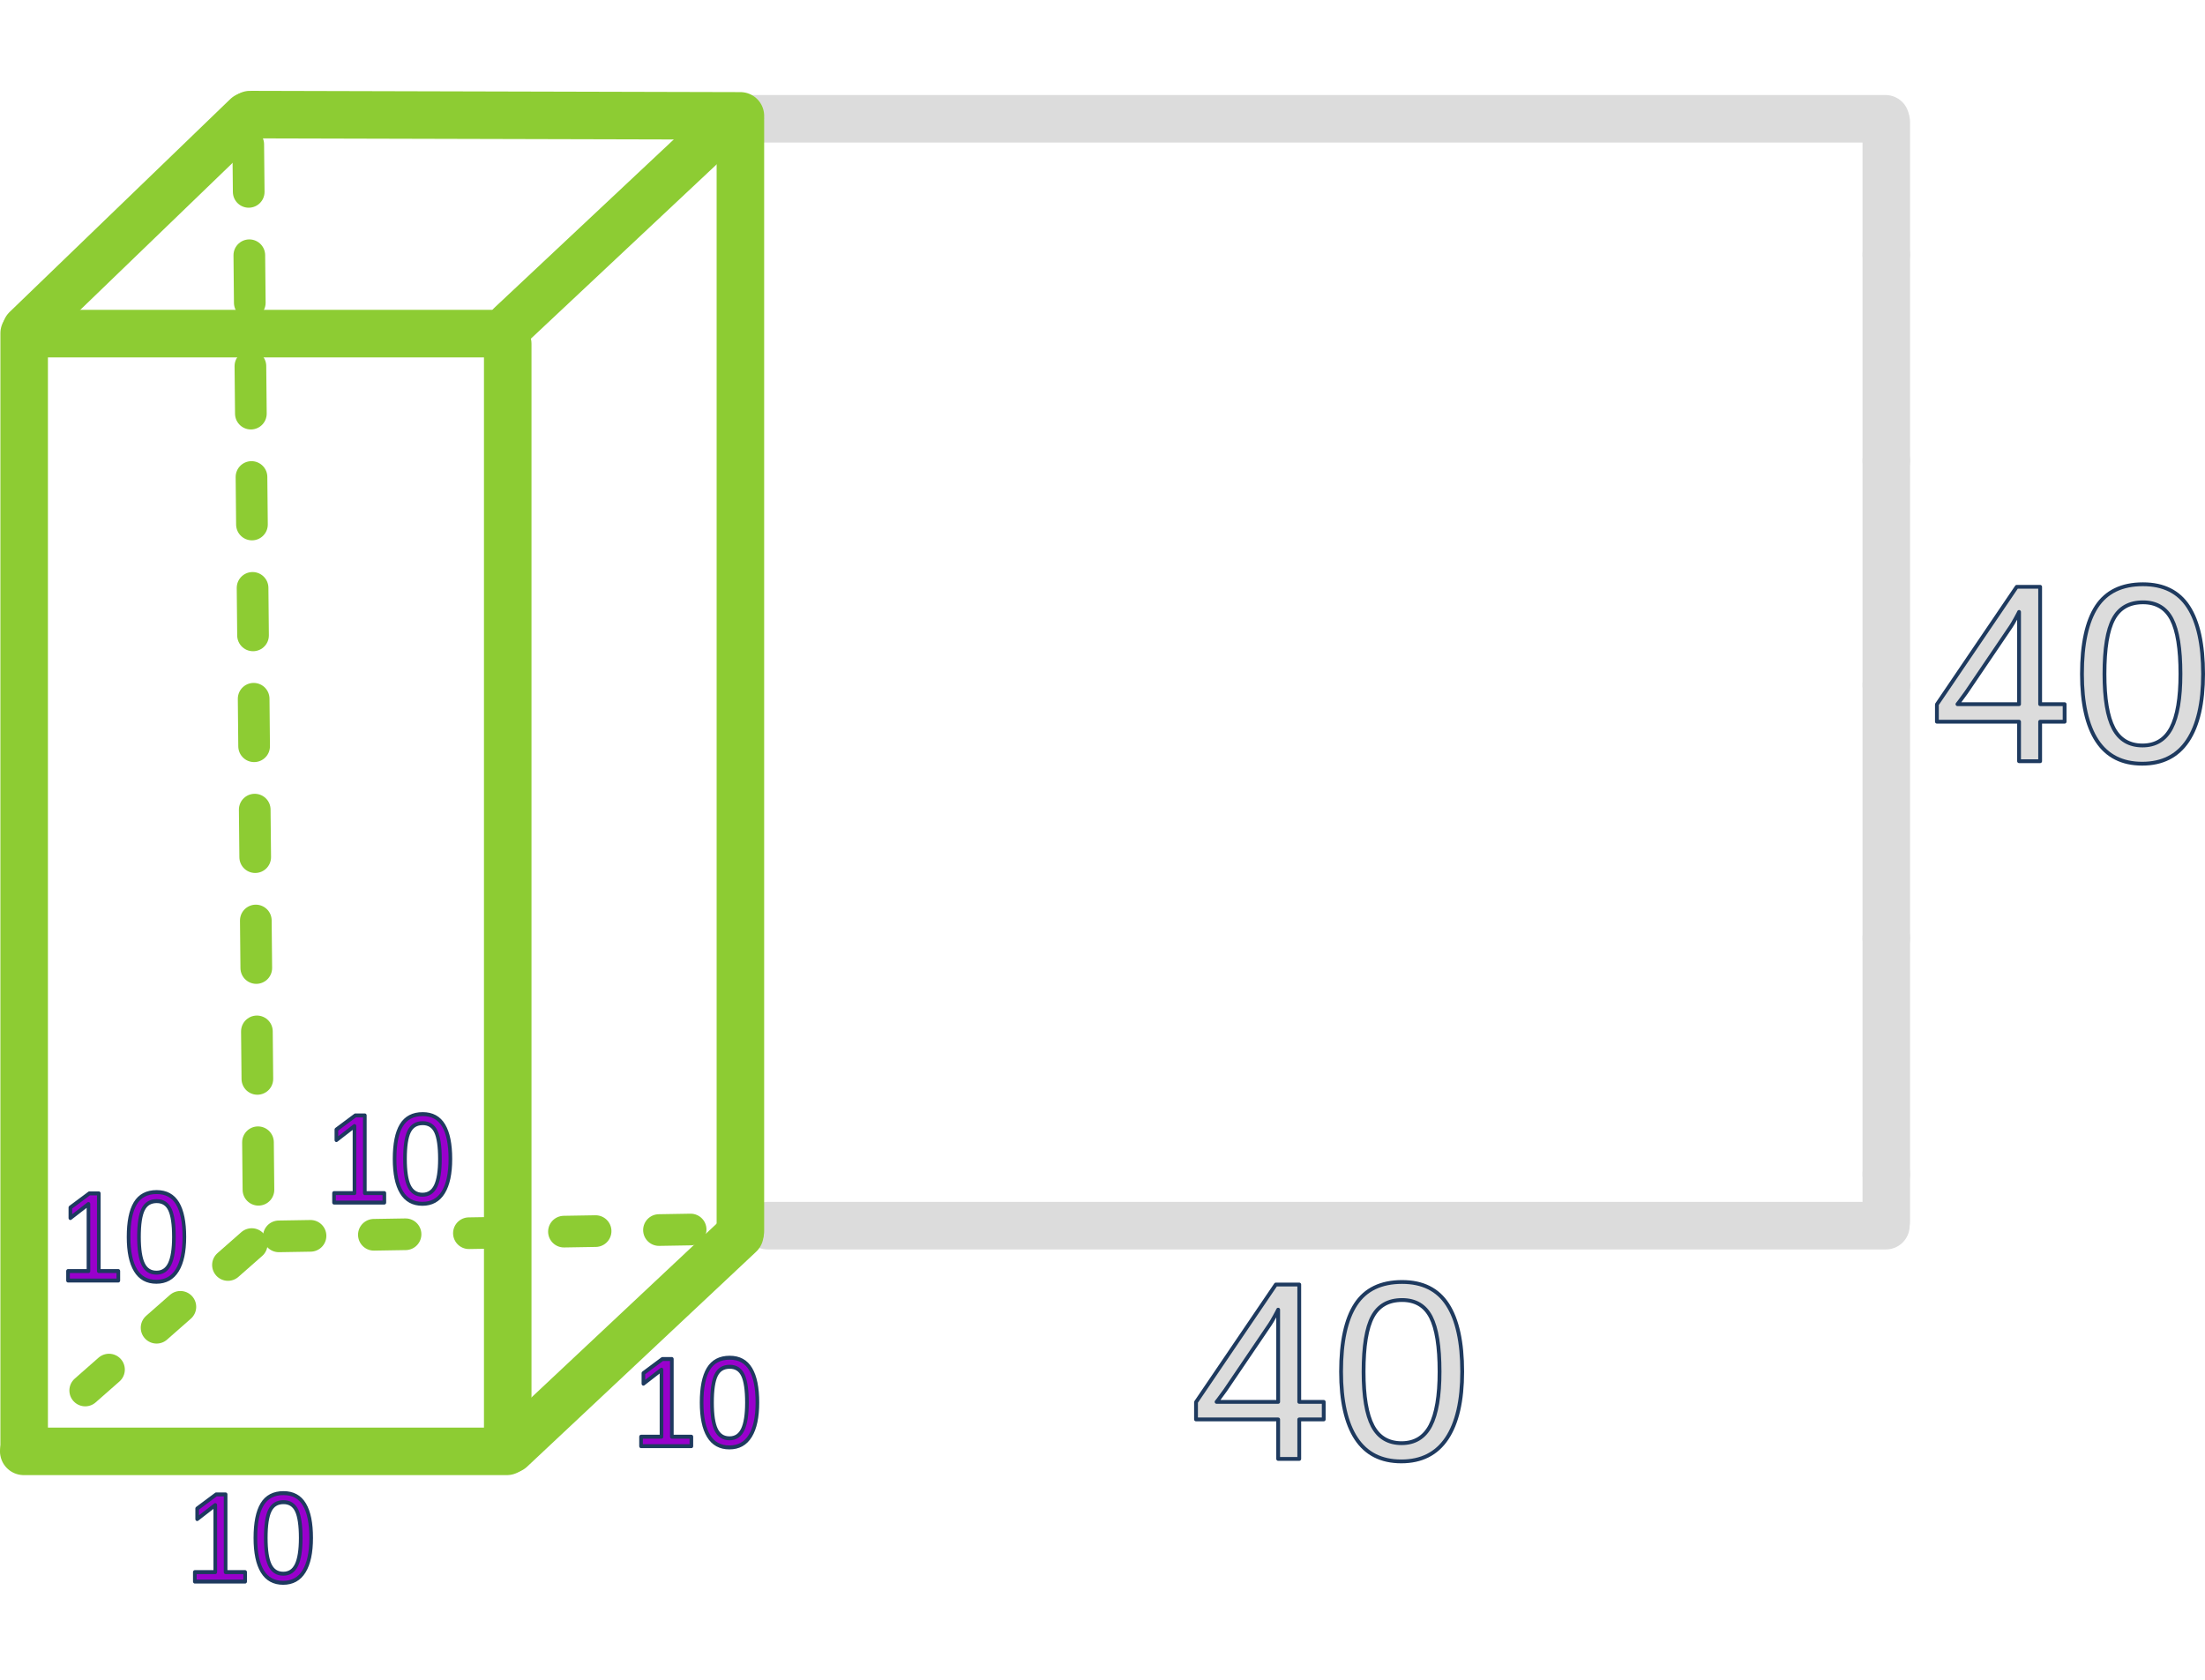
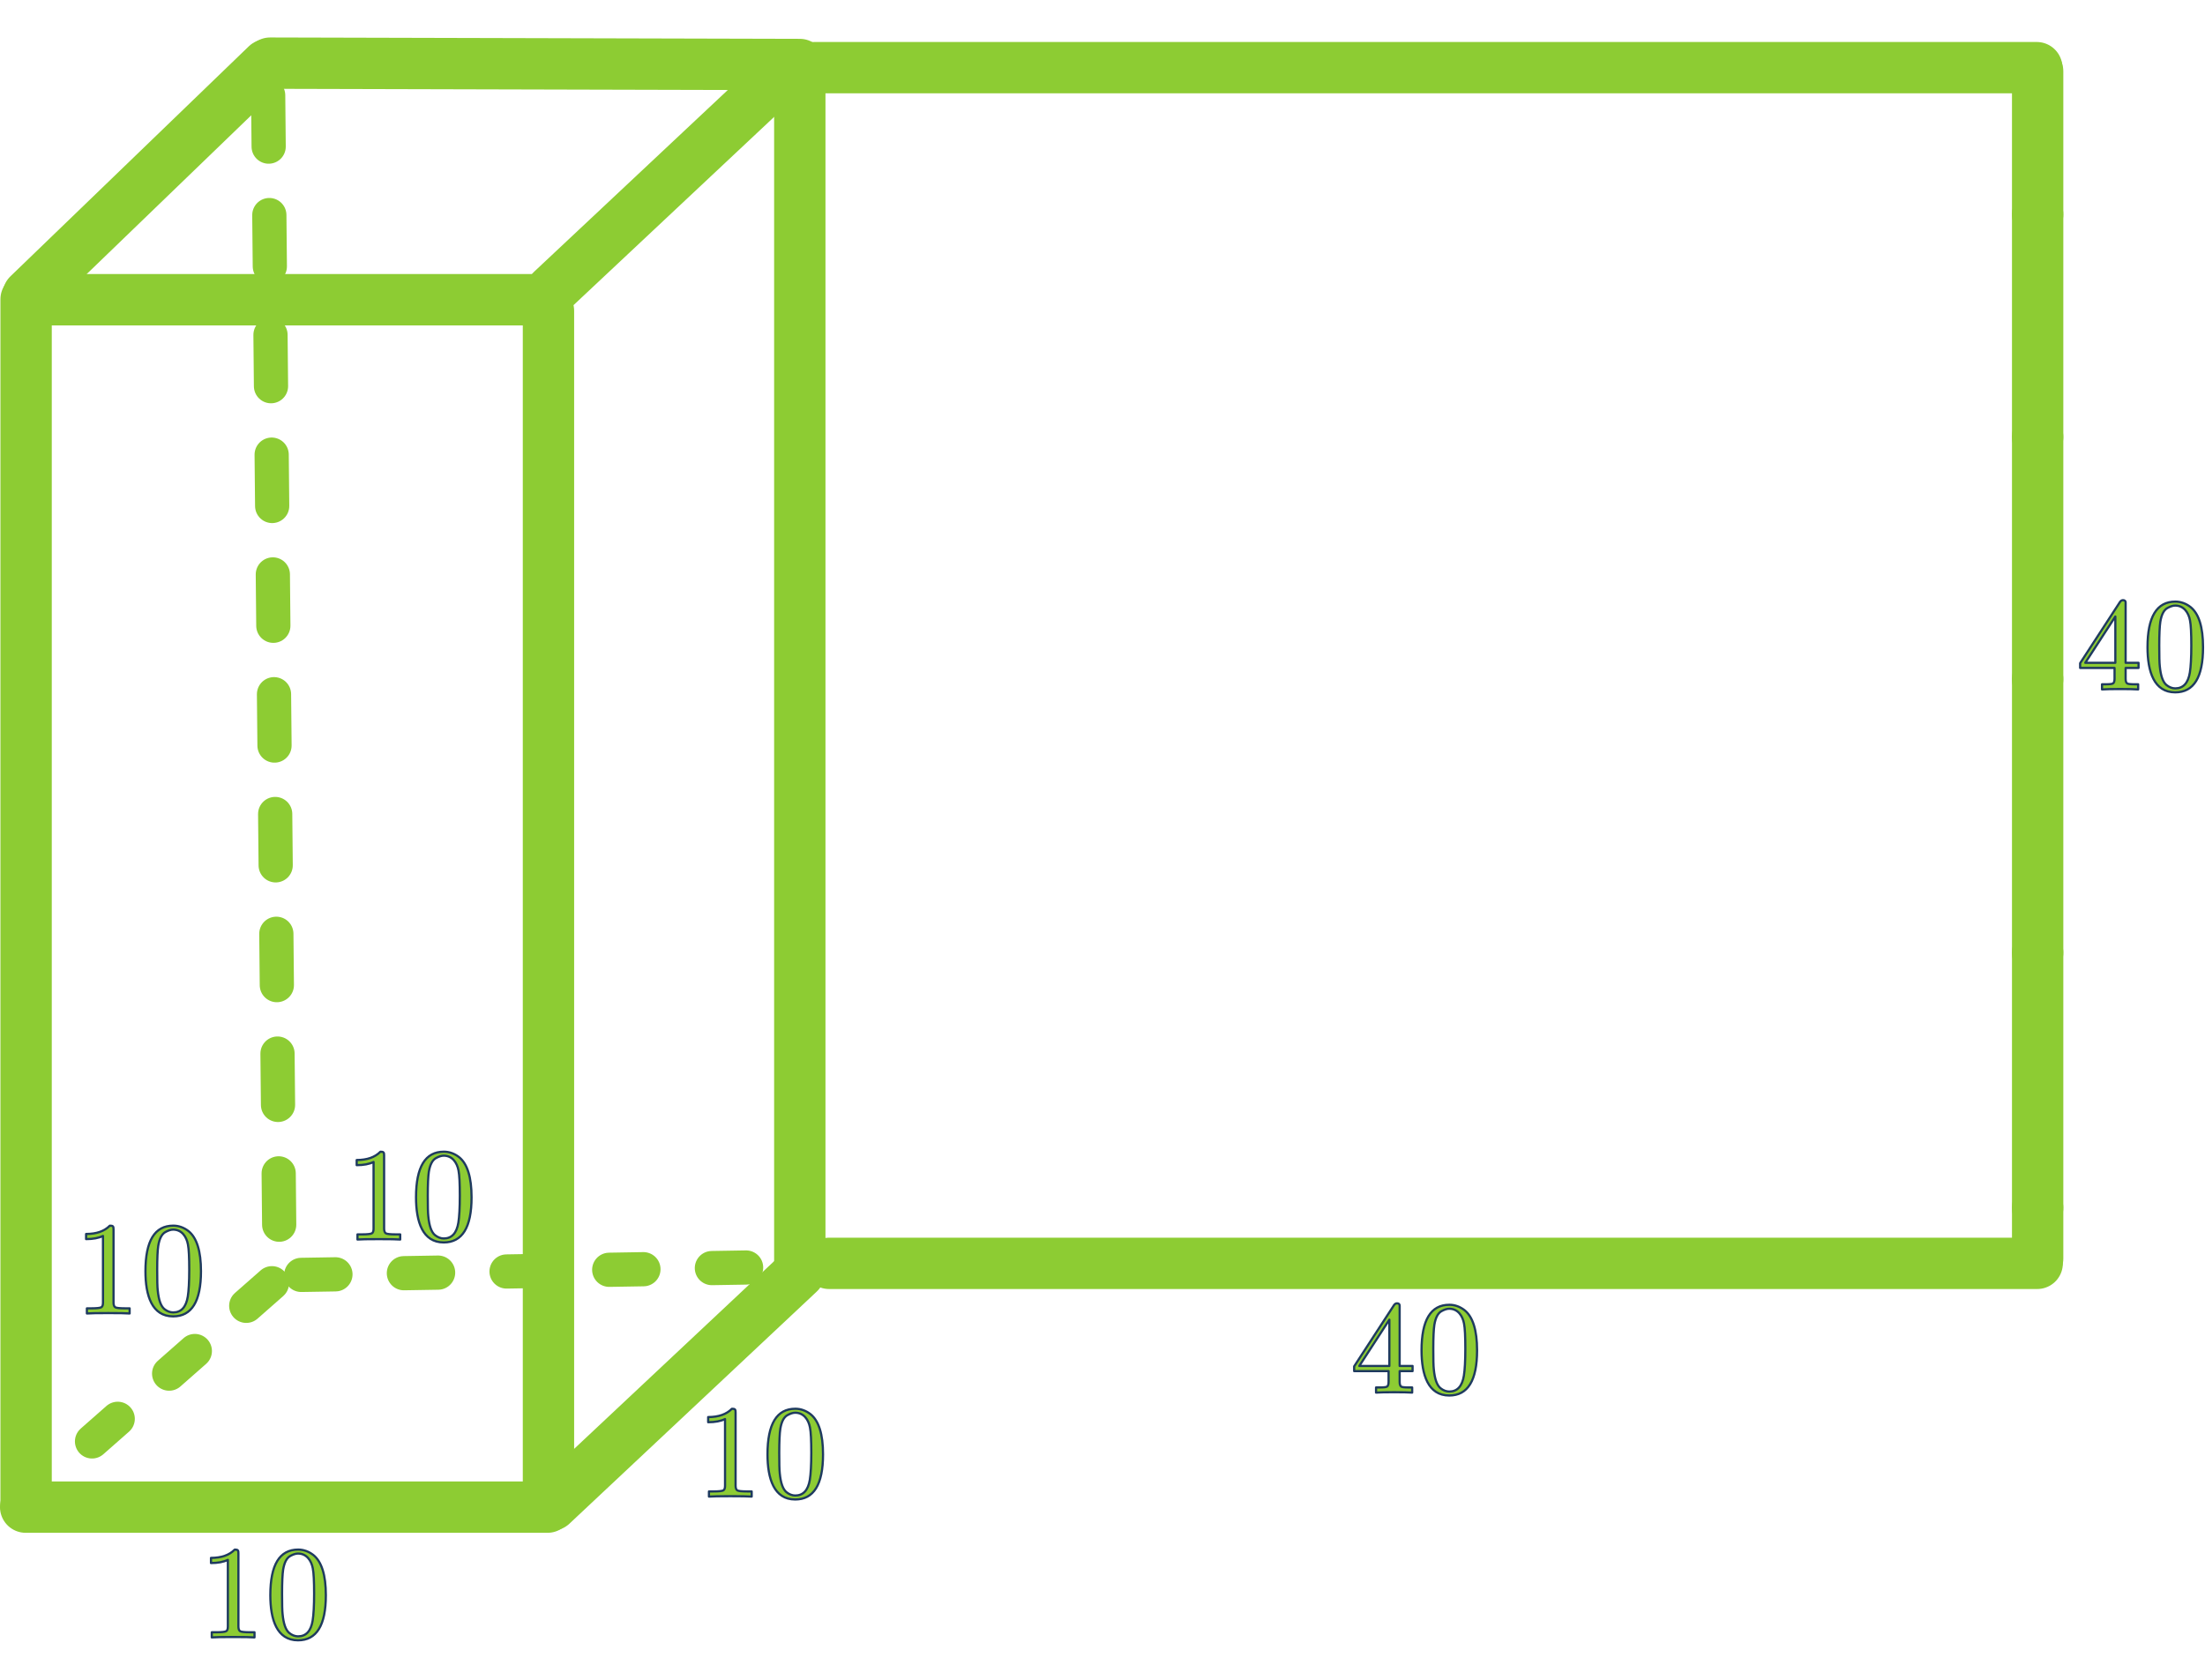
- <svg xmlns="http://www.w3.org/2000/svg" width="256" height="195" viewBox="0 0 580 394" version="1.1" xml:space="preserve" style="fill-rule:evenodd;clip-rule:evenodd;stroke-linecap:round;stroke-linejoin:round;stroke-miterlimit:1.5;">
-   <path d="M201.885,298.542l294.176,0" style="fill:none;stroke:#dcdcdc;stroke-width:12.5px;" />
+ <svg xmlns="http://www.w3.org/2000/svg" width="256" height="195" viewBox="0 0 999 727" version="1.1" xml:space="preserve" style="fill-rule:evenodd;clip-rule:evenodd;stroke-linecap:round;stroke-linejoin:round;stroke-miterlimit:1.5;">
+   <path d="M375.629,555.469l547.345,0" style="fill:none;stroke:#8dcc33;stroke-width:23.26px;" />
+   <path d="M13.065,118.833l235.002,0" style="fill:none;stroke:#8dcc33;stroke-width:23.26px;" />
+   <path d="M368.904,13.679l553.87,0" style="fill:none;stroke:#8dcc33;stroke-width:23.26px;" />
+   <path d="M11.828,118.612l-0,546.575" style="fill:none;stroke:#8dcc33;stroke-width:23.26px;" />
+   <path d="M121.492,26.195l5.167,529.297" style="fill:none;stroke:#8dcc33;stroke-width:15.5px;stroke-dasharray:23.26,31.02,0,0,0,0;" />
+   <path d="M362.357,14.63l-0,543.426" style="fill:none;stroke:#8dcc33;stroke-width:23.26px;" />
+   <path d="M248.488,123.859l-0,535.918" style="fill:none;stroke:#8dcc33;stroke-width:23.26px;" />
  <g>
-     <g transform="matrix(0.920596,-3.72976e-48,-5.59463e-48,1,-177.295,0)">
-       <g transform="matrix(33.3333,0,0,33.3333,282.799,392.166)">
-             </g>
-       <text x="245.722px" y="392.166px" style="font-family:'ArialMT', 'Arial', sans-serif;font-size:33.333px;fill:#90c;stroke:#1e3a5f;stroke-width:1.04px;stroke-linecap:butt;stroke-miterlimit:2;">10</text>
-     </g>
-     <g transform="matrix(0.920596,-5.59463e-48,-8.08114e-48,1,-179.943,0)">
-       <g transform="matrix(33.3333,0,0,33.3333,249.443,312.967)">
-             </g>
-       <text x="212.366px" y="312.967px" style="font-family:'ArialMT', 'Arial', sans-serif;font-size:33.333px;fill:#90c;stroke:#1e3a5f;stroke-width:1.04px;stroke-linecap:butt;stroke-miterlimit:2;">10</text>
-     </g>
-     <g transform="matrix(0.920596,-6.83789e-48,-9.32439e-48,1,-174.387,0)">
-       <g transform="matrix(33.3333,0,0,33.3333,319.416,292.462)">
-             </g>
-       <text x="282.339px" y="292.462px" style="font-family:'ArialMT', 'Arial', sans-serif;font-size:33.333px;fill:#90c;stroke:#1e3a5f;stroke-width:1.04px;stroke-linecap:butt;stroke-miterlimit:2;">10</text>
-     </g>
-     <g transform="matrix(0.920596,-7.45951e-48,-1.05676e-47,1,-167.975,4.54747e-13)">
-       <g transform="matrix(33.3333,0,0,33.3333,400.173,356.545)">
-             </g>
-       <text x="363.097px" y="356.545px" style="font-family:'ArialMT', 'Arial', sans-serif;font-size:33.333px;fill:#90c;stroke:#1e3a5f;stroke-width:1.04px;stroke-linecap:butt;stroke-miterlimit:2;">10</text>
-     </g>
+     <path d="M923.179,15.305l0,64.878" style="fill:none;stroke:#8dcc33;stroke-width:23.26px;" />
+     <path d="M923.179,80.183l0,100.852" style="fill:none;stroke:#8dcc33;stroke-width:23.26px;" />
+     <path d="M923.179,181.035l0,109.726" style="fill:none;stroke:#8dcc33;stroke-width:23.26px;" />
+     <path d="M923.179,290.761l0,123.952" style="fill:none;stroke:#8dcc33;stroke-width:23.26px;" />
+     <path d="M923.179,414.713l0,115.566" style="fill:none;stroke:#8dcc33;stroke-width:23.26px;" />
  </g>
-   <path d="M7.022,63.868l126.304,0" style="fill:none;stroke:#8dcc33;stroke-width:12.5px;" />
-   <path d="M198.271,7.352l297.682,0" style="fill:none;stroke:#dcdcdc;stroke-width:12.5px;" />
-   <path d="M6.357,63.749l-0,293.762" style="fill:none;stroke:#8dcc33;stroke-width:12.5px;" />
-   <path d="M65.297,14.079l2.777,284.475" style="fill:none;stroke:#8dcc33;stroke-width:8.33px;stroke-dasharray:12.5,16.67,0,0,0,0;" />
-   <path d="M194.752,7.863l-0,292.069" style="fill:none;stroke:#8dcc33;stroke-width:12.5px;" />
-   <path d="M133.552,66.569l-0,288.034" style="fill:none;stroke:#8dcc33;stroke-width:12.5px;" />
+   <path d="M923.179,530.279l0,23.011" style="fill:none;stroke:#8dcc33;stroke-width:23.26px;" />
+   <path d="M120.77,12.407l-107.975,104.192" style="fill:none;stroke:#8dcc33;stroke-width:23.26px;" />
+   <path d="M123.204,564.475l-95.907,84.337" style="fill:none;stroke:#8dcc33;stroke-width:15.5px;stroke-dasharray:15.5,31.02,0,0,0,0;" />
+   <path d="M362.067,559.788l-112.044,105.161" style="fill:none;stroke:#8dcc33;stroke-width:23.26px;" />
+   <path d="M358.068,13.164l-108.086,101.425" style="fill:none;stroke:#8dcc33;stroke-width:23.26px;" />
+   <path d="M11.629,665.93l236.438,-0" style="fill:none;stroke:#8dcc33;stroke-width:23.26px;" />
+   <path d="M122.374,11.629l239.985,0.621" style="fill:none;stroke:#8dcc33;stroke-width:23.26px;" />
+   <path d="M136.474,560.699l225.885,-3.752" style="fill:none;stroke:#8dcc33;stroke-width:15.5px;stroke-dasharray:15.5,31.02,0,0,0,0;" />
  <g>
-     <g>
-       <path d="M496.171,8.226l0,34.869" style="fill:none;stroke:#dcdcdc;stroke-width:12.5px;" />
-       <path d="M496.171,43.095l0,54.204" style="fill:none;stroke:#dcdcdc;stroke-width:12.5px;" />
-       <path d="M496.171,97.299l0,58.973" style="fill:none;stroke:#dcdcdc;stroke-width:12.5px;" />
-       <path d="M496.171,156.272l0,66.619" style="fill:none;stroke:#dcdcdc;stroke-width:12.5px;" />
-       <path d="M496.171,222.891l0,62.112" style="fill:none;stroke:#dcdcdc;stroke-width:12.5px;" />
-     </g>
-     <path d="M496.171,285.003l0,12.368" style="fill:none;stroke:#dcdcdc;stroke-width:12.5px;" />
+     <path id="MJX-399-NCM-N-31" d="M172.355,504.879c-2.45,2.51 -6.035,3.765 -10.755,3.765l0,2.33c3.107,-0 5.676,-0.478 7.648,-1.434l0,30.234c0,1.075 -0.239,1.792 -0.777,2.091c-0.537,0.299 -2.031,0.478 -4.421,0.478l-2.091,-0l-0,2.33c1.493,-0.119 4.72,-0.179 9.679,-0.179c4.959,-0 8.186,0.06 9.68,0.179l-0,-2.33l-2.092,-0c-2.449,-0 -3.943,-0.179 -4.421,-0.478c-0.478,-0.299 -0.777,-1.016 -0.777,-2.091l0,-33.102c0,-1.434 -0.119,-1.793 -1.673,-1.793Z" style="fill:#8dcc33;fill-rule:nonzero;stroke:#1e3a5f;stroke-width:1px;stroke-linecap:butt;stroke-miterlimit:2;" />
+     <path id="MJX-399-NCM-N-30" d="M201.035,545.988c8.425,-0 12.608,-6.812 12.608,-20.435c-0,-9.142 -1.912,-15.236 -5.677,-18.224c-2.091,-1.613 -4.421,-2.45 -6.871,-2.45c-8.425,0 -12.607,6.872 -12.607,20.674c-0,10.994 2.928,20.435 12.547,20.435m6.692,-32.624c0.419,2.091 0.598,5.915 0.598,11.472c-0,5.497 -0.239,9.56 -0.657,12.189c-0.777,4.78 -2.988,7.17 -6.633,7.17c-1.374,0 -2.748,-0.538 -4.003,-1.553c-1.613,-1.375 -2.569,-4.183 -2.987,-8.485c-0.18,-1.494 -0.239,-4.601 -0.239,-9.321c-0,-5.198 0.179,-8.843 0.478,-10.815c0.537,-3.286 1.613,-5.377 3.286,-6.274c1.314,-0.717 2.45,-1.075 3.465,-1.075c3.884,-0 6.035,3.167 6.692,6.692Z" style="fill:#8dcc33;fill-rule:nonzero;stroke:#1e3a5f;stroke-width:1px;stroke-linecap:butt;stroke-miterlimit:2;" />
  </g>
-   <path d="M64.909,6.668l-58.032,55.999" style="fill:none;stroke:#8dcc33;stroke-width:12.5px;" />
-   <path d="M66.217,303.382l-51.546,45.328" style="fill:none;stroke:#8dcc33;stroke-width:8.33px;stroke-dasharray:8.33,16.67,0,0,0,0;" />
-   <g transform="matrix(66.6667,0,0,66.6667,387.222,359.9)">
-     </g>
-   <text x="313.068px" y="359.9px" style="font-family:'ArialMT', 'Arial', sans-serif;font-size:66.667px;fill:#dcdcdc;stroke:#1e3a5f;stroke-width:1px;stroke-linecap:butt;stroke-miterlimit:2;">40</text>
-   <g transform="matrix(66.6667,0,0,66.6667,582.104,176.35)">
-     </g>
-   <text x="507.95px" y="176.35px" style="font-family:'ArialMT', 'Arial', sans-serif;font-size:66.667px;fill:#dcdcdc;stroke:#1e3a5f;stroke-width:1px;stroke-linecap:butt;stroke-miterlimit:2;">40</text>
-   <path d="M194.596,300.863l-60.219,56.52" style="fill:none;stroke:#8dcc33;stroke-width:12.5px;" />
-   <path d="M192.447,7.075l-58.092,54.512" style="fill:none;stroke:#8dcc33;stroke-width:12.5px;" />
-   <path d="M6.25,357.91l127.076,-0" style="fill:none;stroke:#8dcc33;stroke-width:12.5px;" />
-   <path d="M291.837,-759.632c-3.449,-0 -6.25,-2.801 -6.25,-6.25c-0,-3.45 2.801,-6.25 6.25,-6.25l9.846,-0c3.45,-0 6.25,2.8 6.25,6.25c0,3.449 -2.8,6.25 -6.25,6.25l-9.846,-0Zm36.102,-0c-3.449,-0 -6.25,-2.801 -6.25,-6.25c-0,-3.45 2.801,-6.25 6.25,-6.25l19.692,-0c3.45,-0 6.25,2.8 6.25,6.25c0,3.449 -2.8,6.25 -6.25,6.25l-19.692,-0Zm45.949,-0c-3.45,-0 -6.25,-2.801 -6.25,-6.25c-0,-3.45 2.8,-6.25 6.25,-6.25l19.692,-0c3.449,-0 6.25,2.8 6.25,6.25c-0,3.449 -2.801,6.25 -6.25,6.25l-19.692,-0Zm45.947,-0c-3.449,-0 -6.25,-2.801 -6.25,-6.25c0,-3.45 2.801,-6.25 6.25,-6.25l19.692,-0c3.45,-0 6.25,2.8 6.25,6.25c0,3.449 -2.8,6.25 -6.25,6.25l-19.692,-0Zm45.949,-0c-3.45,-0 -6.25,-2.801 -6.25,-6.25c-0,-3.45 2.8,-6.25 6.25,-6.25l19.692,-0c3.45,-0 6.25,2.8 6.25,6.25c0,3.449 -2.8,6.25 -6.25,6.25l-19.692,-0Zm45.949,-0c-3.45,-0 -6.25,-2.801 -6.25,-6.25c-0,-3.45 2.8,-6.25 6.25,-6.25l19.692,-0c3.45,-0 6.25,2.8 6.25,6.25c0,3.449 -2.8,6.25 -6.25,6.25l-19.692,-0Zm45.948,-0c-3.45,-0 -6.25,-2.801 -6.25,-6.25c-0,-3.45 2.8,-6.25 6.25,-6.25l19.692,-0c3.45,-0 6.25,2.8 6.25,6.25c0,3.449 -2.8,6.25 -6.25,6.25l-19.692,-0Zm45.949,-0c-3.45,-0 -6.25,-2.801 -6.25,-6.25c-0,-3.45 2.8,-6.25 6.25,-6.25l19.691,-0c3.45,-0 6.25,2.8 6.25,6.25c0,3.449 -2.8,6.25 -6.25,6.25l-19.691,-0Zm45.948,-0c-3.45,-0 -6.25,-2.801 -6.25,-6.25c-0,-3.45 2.8,-6.25 6.25,-6.25l19.692,-0c3.449,-0 6.25,2.8 6.25,6.25c-0,3.449 -2.801,6.25 -6.25,6.25l-19.692,-0Zm45.949,-0c-3.45,-0 -6.25,-2.801 -6.25,-6.25c-0,-3.45 2.8,-6.25 6.25,-6.25l19.692,-0c3.449,-0 6.25,2.8 6.25,6.25c-0,3.449 -2.801,6.25 -6.25,6.25l-19.692,-0Zm45.948,-0c-3.449,-0 -6.25,-2.801 -6.25,-6.25c0,-3.45 2.801,-6.25 6.25,-6.25l19.693,-0c3.449,-0 6.25,2.8 6.25,6.25c-0,3.449 -2.801,6.25 -6.25,6.25l-19.693,-0Zm45.948,-0c-3.449,-0 -6.25,-2.801 -6.25,-6.25c0,-3.45 2.801,-6.25 6.25,-6.25l19.693,-0c3.449,-0 6.25,2.8 6.25,6.25c-0,3.449 -2.801,6.25 -6.25,6.25l-19.693,-0Zm45.948,-0c-3.45,-0 -6.25,-2.801 -6.25,-6.25c-0,-3.45 2.8,-6.25 6.25,-6.25l19.692,-0c3.449,-0 6.25,2.8 6.25,6.25c-0,3.449 -2.801,6.25 -6.25,6.25l-19.692,-0Zm45.948,-0c-3.449,-0 -6.25,-2.801 -6.25,-6.25c0,-3.45 2.801,-6.25 6.25,-6.25l19.692,-0c3.45,-0 6.25,2.8 6.25,6.25c0,3.449 -2.8,6.25 -6.25,6.25l-19.692,-0Zm45.949,-0c-3.45,-0 -6.25,-2.801 -6.25,-6.25c-0,-3.45 2.8,-6.25 6.25,-6.25l19.692,-0c3.45,-0 6.25,2.8 6.25,6.25c0,3.449 -2.8,6.25 -6.25,6.25l-19.692,-0Zm45.948,-0c-3.449,-0 -6.25,-2.801 -6.25,-6.25c0,-3.45 2.801,-6.25 6.25,-6.25l19.692,-0c3.45,-0 6.25,2.8 6.25,6.25c0,3.449 -2.8,6.25 -6.25,6.25l-19.692,-0Zm45.948,-0c-3.449,-0 -6.25,-2.801 -6.25,-6.25c0,-3.45 2.801,-6.25 6.25,-6.25l19.692,-0c3.45,-0 6.25,2.8 6.25,6.25c0,3.449 -2.8,6.25 -6.25,6.25l-19.692,-0Zm45.949,-0c-3.449,-0 -6.25,-2.801 -6.25,-6.25c0,-3.45 2.801,-6.25 6.25,-6.25l9.846,-0c3.45,-0 6.25,2.8 6.25,6.25c0,3.449 -2.8,6.25 -6.25,6.25l-9.846,-0Z" style="fill:#8dcc33;" />
-   <path d="M65.771,6.25l128.982,0.334" style="fill:none;stroke:#8dcc33;stroke-width:12.5px;" />
-   <path d="M73.349,301.353l121.404,-2.017" style="fill:none;stroke:#8dcc33;stroke-width:8.33px;stroke-dasharray:8.33,16.67,0,0,0,0;" />
-   <path d="M292.871,-1061.67l781.75,-0" style="fill:none;stroke:#8dcc33;stroke-width:12.5px;" />
-   <path d="M293.234,-1060.62l588.887,250.53" style="fill:none;stroke:#8dcc33;stroke-width:12.5px;" />
-   <path d="M291.182,-763.093l590.939,251.403" style="fill:none;stroke:#8dcc33;stroke-width:12.5px;" />
+   <g>
+     <path id="MJX-399-NCM-N-311" d="M49.766,538.389c-2.45,2.509 -6.035,3.764 -10.756,3.764l0,2.33c3.108,0 5.677,-0.478 7.649,-1.434l-0,30.234c-0,1.076 -0.239,1.793 -0.777,2.091c-0.538,0.299 -2.032,0.478 -4.422,0.478l-2.091,0l-0,2.331c1.494,-0.12 4.72,-0.18 9.68,-0.18c4.959,0 8.185,0.06 9.679,0.18l0,-2.331l-2.091,0c-2.45,0 -3.944,-0.179 -4.422,-0.478c-0.478,-0.298 -0.776,-1.015 -0.776,-2.091l-0,-33.102c-0,-1.434 -0.12,-1.792 -1.673,-1.792Z" style="fill:#8dcc33;fill-rule:nonzero;stroke:#1e3a5f;stroke-width:1px;stroke-linecap:butt;stroke-miterlimit:2;" />
+     <path id="MJX-399-NCM-N-301" d="M78.446,579.497c8.424,0 12.607,-6.811 12.607,-20.434c0,-9.142 -1.912,-15.237 -5.676,-18.224c-2.092,-1.614 -4.422,-2.45 -6.872,-2.45c-8.424,-0 -12.607,6.871 -12.607,20.674c0,10.994 2.928,20.434 12.548,20.434m6.692,-32.624c0.418,2.092 0.597,5.916 0.597,11.473c0,5.497 -0.239,9.56 -0.657,12.189c-0.777,4.78 -2.988,7.17 -6.632,7.17c-1.375,-0 -2.749,-0.538 -4.004,-1.554c-1.613,-1.374 -2.569,-4.182 -2.987,-8.484c-0.179,-1.494 -0.239,-4.601 -0.239,-9.321c-0,-5.199 0.179,-8.844 0.478,-10.815c0.538,-3.287 1.613,-5.378 3.286,-6.274c1.315,-0.717 2.45,-1.076 3.466,-1.076c3.883,0 6.034,3.167 6.692,6.692Z" style="fill:#8dcc33;fill-rule:nonzero;stroke:#1e3a5f;stroke-width:1px;stroke-linecap:butt;stroke-miterlimit:2;" />
+   </g>
+   <g>
+     <path id="MJX-399-NCM-N-312" d="M106.343,685.167c-2.45,2.509 -6.035,3.764 -10.755,3.764l-0,2.33c3.107,0 5.676,-0.478 7.648,-1.434l-0,30.234c-0,1.076 -0.239,1.793 -0.777,2.091c-0.538,0.299 -2.031,0.478 -4.421,0.478l-2.092,0l0,2.331c1.494,-0.12 4.721,-0.18 9.68,-0.18c4.959,0 8.186,0.06 9.679,0.18l0,-2.331l-2.091,0c-2.45,0 -3.943,-0.179 -4.421,-0.478c-0.478,-0.298 -0.777,-1.015 -0.777,-2.091l-0,-33.102c-0,-1.434 -0.12,-1.792 -1.673,-1.792Z" style="fill:#8dcc33;fill-rule:nonzero;stroke:#1e3a5f;stroke-width:1px;stroke-linecap:butt;stroke-miterlimit:2;" />
+     <path id="MJX-399-NCM-N-302" d="M135.023,726.275c8.425,0 12.607,-6.811 12.607,-20.435c0,-9.141 -1.912,-15.236 -5.676,-18.223c-2.091,-1.614 -4.421,-2.45 -6.871,-2.45c-8.425,-0 -12.607,6.871 -12.607,20.673c-0,10.995 2.927,20.435 12.547,20.435m6.692,-32.624c0.418,2.092 0.598,5.916 0.598,11.472c-0,5.498 -0.239,9.561 -0.658,12.19c-0.776,4.78 -2.987,7.17 -6.632,7.17c-1.374,-0 -2.748,-0.538 -4.003,-1.554c-1.613,-1.374 -2.569,-4.182 -2.988,-8.484c-0.179,-1.494 -0.239,-4.601 -0.239,-9.322c0,-5.198 0.18,-8.843 0.478,-10.814c0.538,-3.287 1.614,-5.378 3.287,-6.274c1.314,-0.717 2.449,-1.076 3.465,-1.076c3.884,0 6.035,3.167 6.692,6.692Z" style="fill:#8dcc33;fill-rule:nonzero;stroke:#1e3a5f;stroke-width:1px;stroke-linecap:butt;stroke-miterlimit:2;" />
+   </g>
+   <g>
+     <path id="MJX-399-NCM-N-313" d="M331.594,621.355c-2.449,2.51 -6.034,3.764 -10.755,3.764l0,2.331c3.107,-0 5.677,-0.478 7.648,-1.434l0,30.233c0,1.076 -0.239,1.793 -0.776,2.091c-0.538,0.299 -2.032,0.478 -4.422,0.478l-2.091,0l-0,2.331c1.494,-0.12 4.72,-0.18 9.679,-0.18c4.96,0 8.186,0.06 9.68,0.18l0,-2.331l-2.091,0c-2.45,0 -3.944,-0.179 -4.422,-0.478c-0.478,-0.298 -0.776,-1.015 -0.776,-2.091l-0,-33.101c-0,-1.434 -0.12,-1.793 -1.674,-1.793Z" style="fill:#8dcc33;fill-rule:nonzero;stroke:#1e3a5f;stroke-width:1px;stroke-linecap:butt;stroke-miterlimit:2;" />
+     <path id="MJX-399-NCM-N-303" d="M360.275,662.463c8.424,0 12.607,-6.811 12.607,-20.434c-0,-9.142 -1.912,-15.237 -5.676,-18.224c-2.092,-1.613 -4.422,-2.45 -6.872,-2.45c-8.424,0 -12.607,6.871 -12.607,20.674c0,10.994 2.928,20.434 12.548,20.434m6.692,-32.623c0.418,2.091 0.597,5.915 0.597,11.472c0,5.497 -0.239,9.56 -0.657,12.189c-0.777,4.78 -2.988,7.17 -6.632,7.17c-1.375,-0 -2.749,-0.538 -4.004,-1.554c-1.613,-1.374 -2.569,-4.182 -2.987,-8.484c-0.179,-1.494 -0.239,-4.601 -0.239,-9.321c-0,-5.199 0.179,-8.843 0.478,-10.815c0.538,-3.286 1.613,-5.378 3.286,-6.274c1.315,-0.717 2.45,-1.075 3.466,-1.075c3.883,-0 6.034,3.166 6.692,6.692Z" style="fill:#8dcc33;fill-rule:nonzero;stroke:#1e3a5f;stroke-width:1px;stroke-linecap:butt;stroke-miterlimit:2;" />
+   </g>
+   <g>
+     <path id="MJX-399-NCM-N-34" d="M632.933,573.583c-0.538,-0 -1.016,0.299 -1.374,0.836l-18.045,27.725l0,2.151l15.595,-0l0,4.899c0,1.076 -0.239,1.793 -0.657,2.091c-0.418,0.299 -1.554,0.419 -3.525,0.419l-1.494,-0l-0,2.33c1.733,-0.12 4.481,-0.179 8.186,-0.179c3.704,-0 6.453,0.059 8.185,0.179l0,-2.33l-1.493,-0c-1.972,-0 -3.107,-0.12 -3.526,-0.419c-0.418,-0.298 -0.657,-1.015 -0.657,-2.091l0,-4.899l5.856,-0l-0,-2.331l-5.856,0l0,-27.365c0,-0.598 -0.418,-1.016 -1.195,-1.016m-3.465,7.409l-0,20.972l-13.623,0l13.623,-20.972Z" style="fill:#8dcc33;fill-rule:nonzero;stroke:#1e3a5f;stroke-width:1px;stroke-linecap:butt;stroke-miterlimit:2;" />
+     <path id="MJX-399-NCM-N-304" d="M656.594,615.348c8.425,0 12.608,-6.811 12.608,-20.434c-0,-9.142 -1.912,-15.237 -5.677,-18.224c-2.091,-1.613 -4.421,-2.45 -6.871,-2.45c-8.425,0 -12.607,6.872 -12.607,20.674c-0,10.994 2.928,20.434 12.547,20.434m6.692,-32.623c0.419,2.091 0.598,5.915 0.598,11.472c-0,5.497 -0.239,9.56 -0.657,12.189c-0.777,4.78 -2.988,7.17 -6.633,7.17c-1.374,-0 -2.748,-0.538 -4.003,-1.554c-1.613,-1.374 -2.569,-4.182 -2.987,-8.484c-0.18,-1.494 -0.239,-4.601 -0.239,-9.321c-0,-5.198 0.179,-8.843 0.478,-10.815c0.537,-3.286 1.613,-5.378 3.286,-6.274c1.314,-0.717 2.45,-1.075 3.465,-1.075c3.884,-0 6.035,3.166 6.692,6.692Z" style="fill:#8dcc33;fill-rule:nonzero;stroke:#1e3a5f;stroke-width:1px;stroke-linecap:butt;stroke-miterlimit:2;" />
+   </g>
+   <g>
+     <path id="MJX-399-NCM-N-341" d="M961.844,254.965c-0.537,-0 -1.015,0.298 -1.374,0.836l-18.044,27.724l-0,2.151l15.594,0l0,4.9c0,1.075 -0.239,1.792 -0.657,2.091c-0.418,0.299 -1.553,0.418 -3.525,0.418l-1.494,0l0,2.331c1.733,-0.12 4.481,-0.18 8.186,-0.18c3.704,0 6.453,0.06 8.186,0.18l-0,-2.331l-1.494,0c-1.972,0 -3.107,-0.119 -3.525,-0.418c-0.419,-0.299 -0.658,-1.016 -0.658,-2.091l0,-4.9l5.856,0l-0,-2.33l-5.856,0l0,-27.366c0,-0.597 -0.418,-1.015 -1.195,-1.015m-3.465,7.409l-0,20.972l-13.623,0l13.623,-20.972Z" style="fill:#8dcc33;fill-rule:nonzero;stroke:#1e3a5f;stroke-width:1px;stroke-linecap:butt;stroke-miterlimit:2;" />
+     <path id="MJX-399-NCM-N-305" d="M985.505,296.73c8.425,0 12.608,-6.811 12.608,-20.434c-0,-9.142 -1.912,-15.237 -5.676,-18.224c-2.092,-1.614 -4.422,-2.45 -6.872,-2.45c-8.425,-0 -12.607,6.871 -12.607,20.674c-0,10.994 2.928,20.434 12.547,20.434m6.693,-32.624c0.418,2.092 0.597,5.916 0.597,11.473c0,5.497 -0.239,9.56 -0.657,12.189c-0.777,4.78 -2.988,7.17 -6.633,7.17c-1.374,-0 -2.748,-0.538 -4.003,-1.554c-1.613,-1.374 -2.569,-4.182 -2.987,-8.484c-0.18,-1.494 -0.239,-4.601 -0.239,-9.321c-0,-5.199 0.179,-8.844 0.478,-10.815c0.537,-3.287 1.613,-5.378 3.286,-6.274c1.314,-0.717 2.45,-1.076 3.465,-1.076c3.884,0 6.035,3.167 6.693,6.692Z" style="fill:#8dcc33;fill-rule:nonzero;stroke:#1e3a5f;stroke-width:1px;stroke-linecap:butt;stroke-miterlimit:2;" />
+   </g>
</svg>
